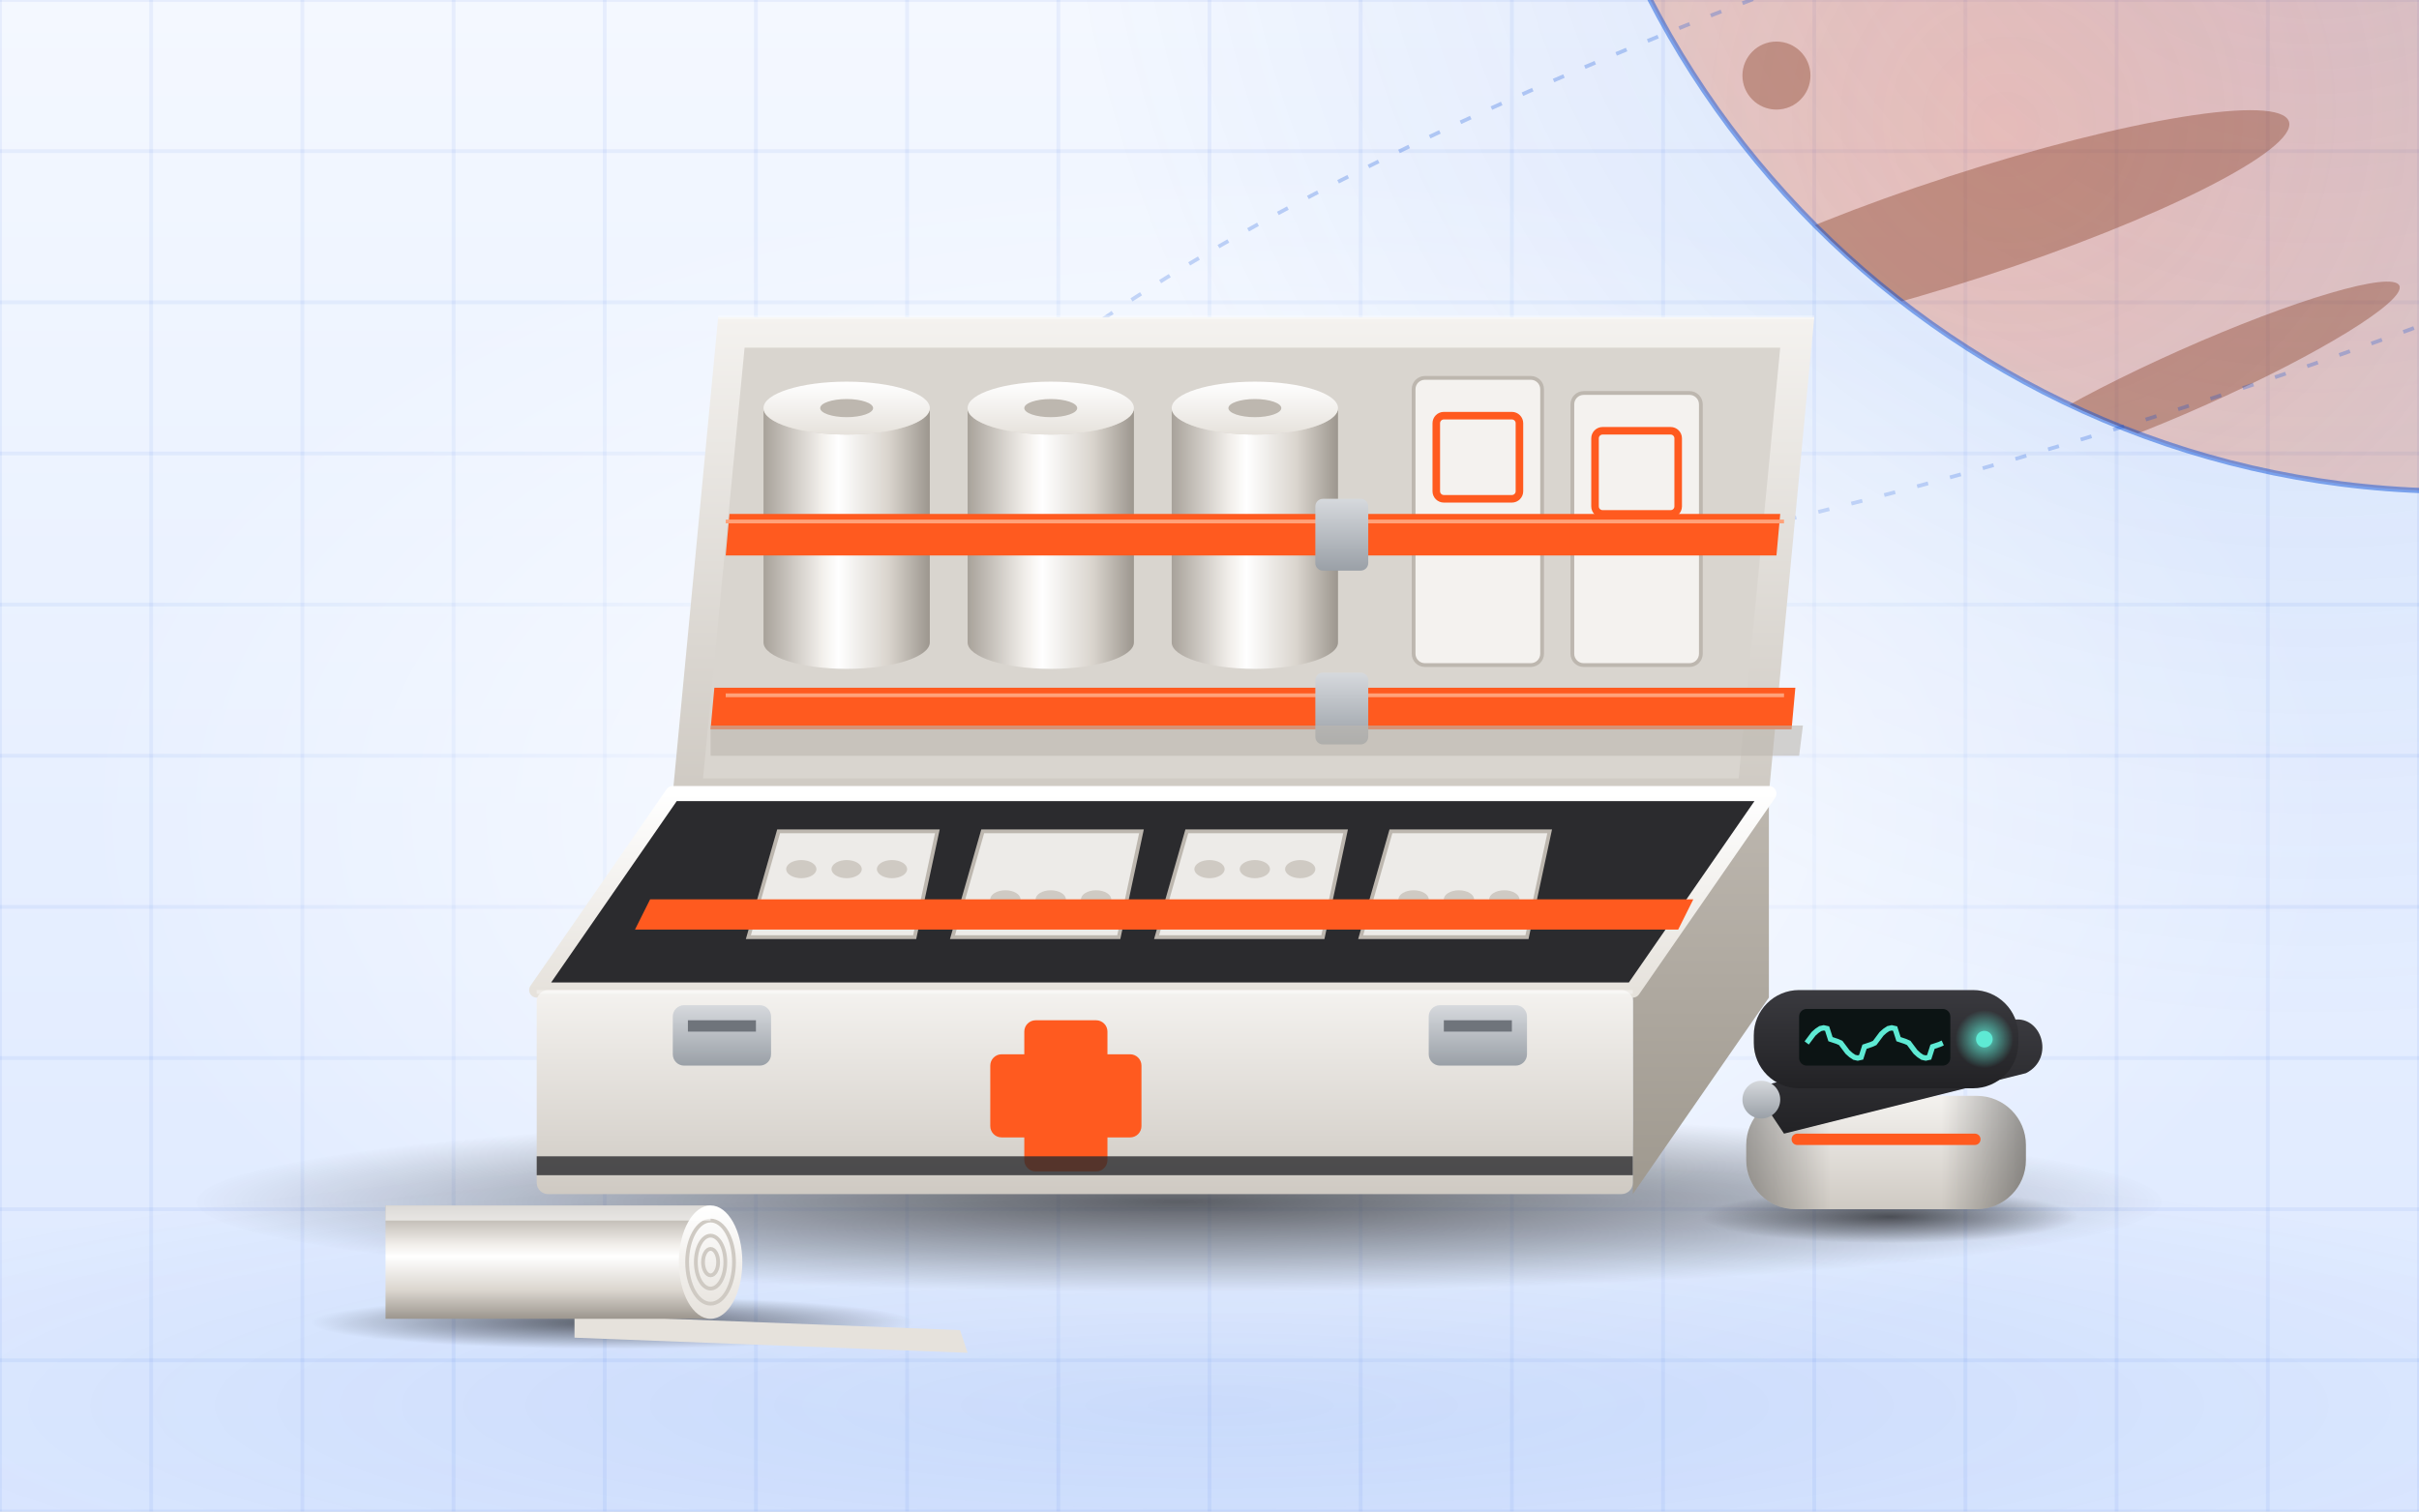
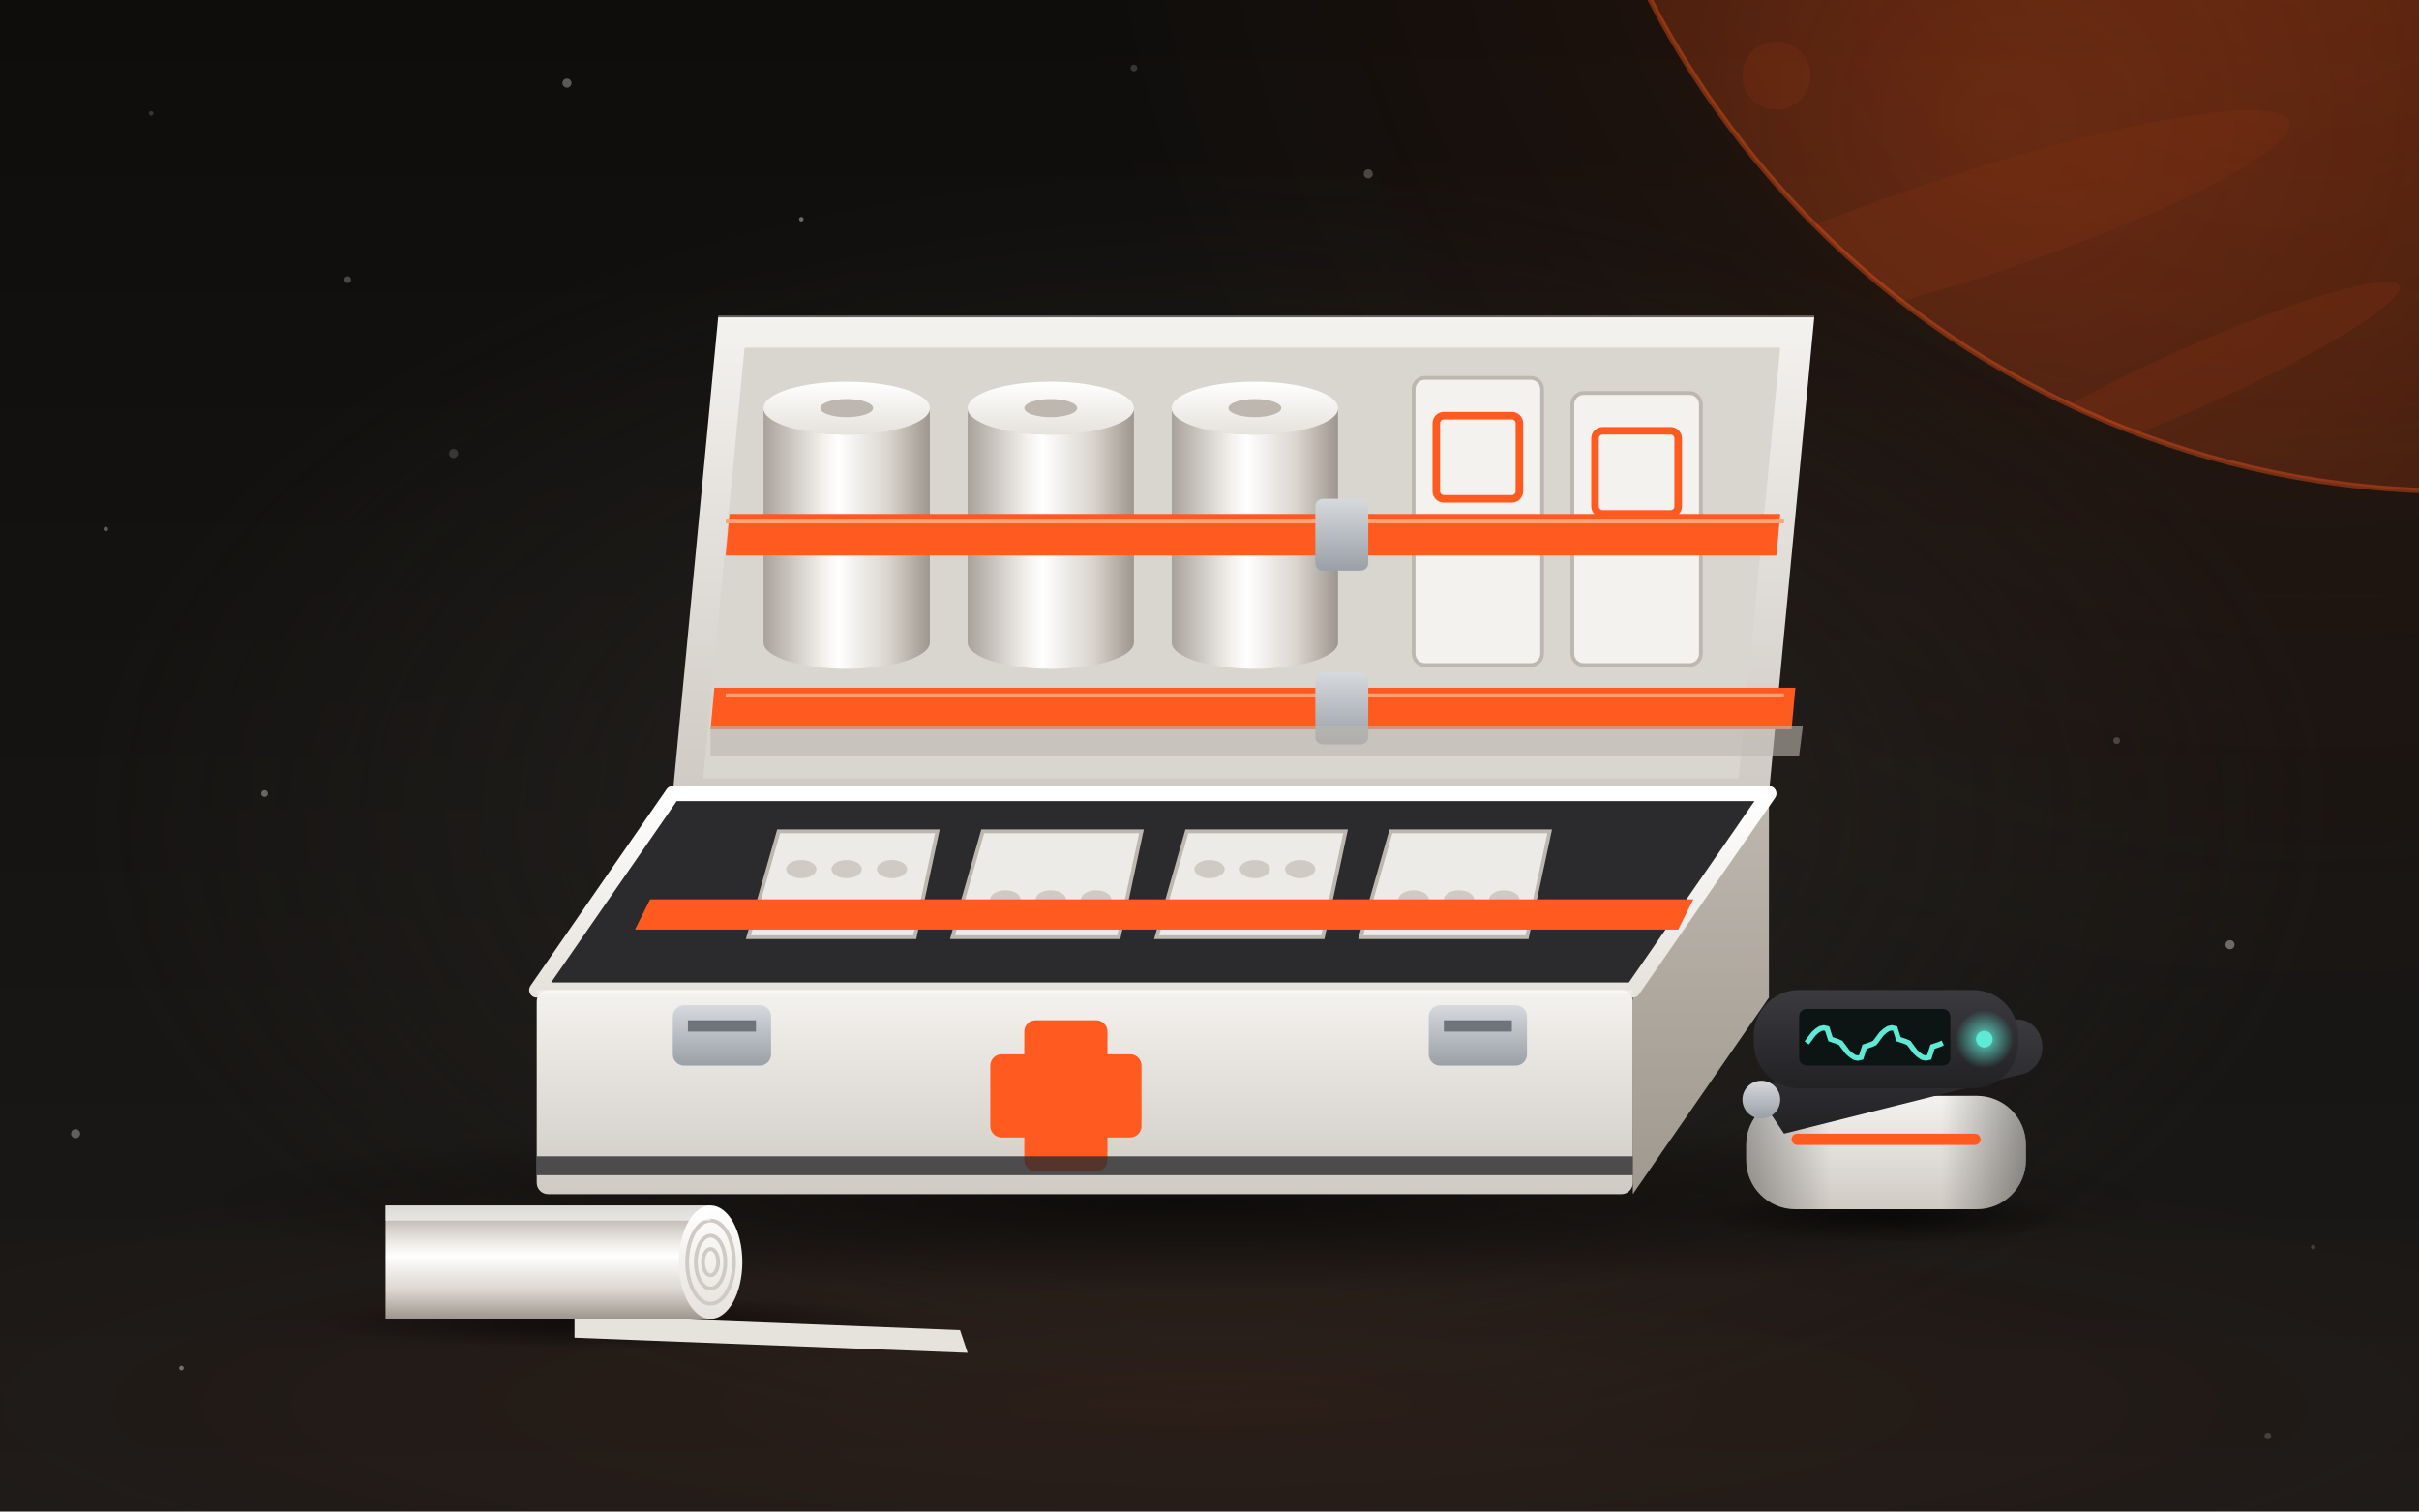
<svg xmlns="http://www.w3.org/2000/svg" viewBox="0 0 640 400" width="640" height="400">
  <defs>
    <linearGradient id="bg" x1="0" y1="0" x2="0" y2="1">
-       <stop offset="0" stop-color="#F4F8FF" />
-       <stop offset="1" stop-color="#DCE8FF" />
+       <stop offset="0" stop-color="#0E0D0C" />
+       <stop offset="1" stop-color="#1C1A18" />
    </linearGradient>
    <radialGradient id="glow" cx="0.5" cy="0.5" r="0.5">
-       <stop offset="0" stop-color="#296EF9" stop-opacity="0.18" />
-       <stop offset="0.6" stop-color="#024AD8" stop-opacity="0.06" />
-       <stop offset="1" stop-color="#024AD8" stop-opacity="0" />
+       <stop offset="0" stop-color="#FF5A1F" stop-opacity="0.22" />
+       <stop offset="0.6" stop-color="#C2410C" stop-opacity="0.07" />
+       <stop offset="1" stop-color="#C2410C" stop-opacity="0" />
    </radialGradient>
    <radialGradient id="planet" cx="0.3" cy="0.75" r="0.8" fx="0.25" fy="0.8">
      <stop offset="0" stop-color="#FF5A1F" stop-opacity="0.5" />
      <stop offset="0.55" stop-color="#C2410C" stop-opacity="0.32" />
      <stop offset="1" stop-color="#7C2D12" stop-opacity="0.12" />
    </radialGradient>
    <radialGradient id="haze" cx="0.5" cy="0.5" r="0.5">
-       <stop offset="0" stop-color="#024AD8" stop-opacity="0.1" />
-       <stop offset="1" stop-color="#024AD8" stop-opacity="0" />
+       <stop offset="0" stop-color="#FF5A1F" stop-opacity="0.07" />
+       <stop offset="1" stop-color="#FF5A1F" stop-opacity="0" />
    </radialGradient>
    <radialGradient id="stage" cx="0.5" cy="0.5" r="0.5">
-       <stop offset="0" stop-color="#FFFFFF" stop-opacity="0.95" />
-       <stop offset="1" stop-color="#FFFFFF" stop-opacity="0" />
+       <stop offset="0" stop-color="#2E2A26" stop-opacity="0.7" />
+       <stop offset="1" stop-color="#2E2A26" stop-opacity="0" />
    </radialGradient>
    <radialGradient id="sh" cx="0.5" cy="0.5" r="0.5">
      <stop offset="0" stop-color="#000" stop-opacity="0.6" />
      <stop offset="0.6" stop-color="#000" stop-opacity="0.25" />
      <stop offset="1" stop-color="#000" stop-opacity="0" />
    </radialGradient>
    <linearGradient id="wF" x1="0" y1="0" x2="0" y2="1">
      <stop offset="0" stop-color="#F4F2EF" />
      <stop offset="1" stop-color="#CFCAC3" />
    </linearGradient>
    <linearGradient id="wT" x1="0" y1="0" x2="0" y2="1">
      <stop offset="0" stop-color="#FFFFFF" />
      <stop offset="1" stop-color="#E6E2DC" />
    </linearGradient>
    <linearGradient id="wS" x1="0" y1="0" x2="0" y2="1">
      <stop offset="0" stop-color="#BDB7AF" />
      <stop offset="1" stop-color="#9F998F" />
    </linearGradient>
    <linearGradient id="gF" x1="0" y1="0" x2="0" y2="1">
      <stop offset="0" stop-color="#3A3A3F" />
      <stop offset="1" stop-color="#222225" />
    </linearGradient>
    <linearGradient id="gT" x1="0" y1="0" x2="0" y2="1">
      <stop offset="0" stop-color="#4D4D53" />
      <stop offset="1" stop-color="#36363B" />
    </linearGradient>
    <linearGradient id="gS" x1="0" y1="0" x2="0" y2="1">
      <stop offset="0" stop-color="#1F1F22" />
      <stop offset="1" stop-color="#141416" />
    </linearGradient>
    <linearGradient id="aF" x1="0" y1="0" x2="0" y2="1">
      <stop offset="0" stop-color="#D6D9DD" />
      <stop offset="1" stop-color="#9AA0A7" />
    </linearGradient>
    <linearGradient id="aT" x1="0" y1="0" x2="0" y2="1">
      <stop offset="0" stop-color="#EEF0F2" />
      <stop offset="1" stop-color="#C8CCD1" />
    </linearGradient>
    <linearGradient id="aS" x1="0" y1="0" x2="0" y2="1">
      <stop offset="0" stop-color="#8C9198" />
      <stop offset="1" stop-color="#6F747B" />
    </linearGradient>
    <linearGradient id="oF" x1="0" y1="0" x2="0" y2="1">
      <stop offset="0" stop-color="#FF7440" />
      <stop offset="1" stop-color="#D9450F" />
    </linearGradient>
    <linearGradient id="oT" x1="0" y1="0" x2="0" y2="1">
      <stop offset="0" stop-color="#FF9A6E" />
      <stop offset="1" stop-color="#FF6A30" />
    </linearGradient>
    <linearGradient id="oS" x1="0" y1="0" x2="0" y2="1">
      <stop offset="0" stop-color="#C2410C" />
      <stop offset="1" stop-color="#94320A" />
    </linearGradient>
    <linearGradient id="cW" x1="0" y1="0" x2="1" y2="0">
      <stop offset="0" stop-color="#A8A29A" />
      <stop offset="0.35" stop-color="#F2EFEB" />
      <stop offset="0.45" stop-color="#FFFFFF" />
      <stop offset="0.75" stop-color="#DAD5CE" />
      <stop offset="1" stop-color="#9C968E" />
    </linearGradient>
    <linearGradient id="cA" x1="0" y1="0" x2="1" y2="0">
      <stop offset="0" stop-color="#7E848B" />
      <stop offset="0.35" stop-color="#D9DCE0" />
      <stop offset="0.45" stop-color="#F4F5F7" />
      <stop offset="0.75" stop-color="#AEB3B9" />
      <stop offset="1" stop-color="#6B7077" />
    </linearGradient>
    <linearGradient id="cG" x1="0" y1="0" x2="1" y2="0">
      <stop offset="0" stop-color="#18181A" />
      <stop offset="0.35" stop-color="#3F3F44" />
      <stop offset="0.45" stop-color="#55555B" />
      <stop offset="0.75" stop-color="#2B2B2E" />
      <stop offset="1" stop-color="#141416" />
    </linearGradient>
    <linearGradient id="cO" x1="0" y1="0" x2="1" y2="0">
      <stop offset="0" stop-color="#9A3309" />
      <stop offset="0.35" stop-color="#FF7440" />
      <stop offset="0.45" stop-color="#FFA27A" />
      <stop offset="0.75" stop-color="#E04A12" />
      <stop offset="1" stop-color="#8E2A06" />
    </linearGradient>
    <linearGradient id="cWv" x1="0" y1="0" x2="0" y2="1">
      <stop offset="0" stop-color="#A8A29A" />
      <stop offset="0.35" stop-color="#F2EFEB" />
      <stop offset="0.45" stop-color="#FFFFFF" />
      <stop offset="0.75" stop-color="#DAD5CE" />
      <stop offset="1" stop-color="#9C968E" />
    </linearGradient>
    <linearGradient id="cAv" x1="0" y1="0" x2="0" y2="1">
      <stop offset="0" stop-color="#7E848B" />
      <stop offset="0.35" stop-color="#D9DCE0" />
      <stop offset="0.45" stop-color="#F4F5F7" />
      <stop offset="0.75" stop-color="#AEB3B9" />
      <stop offset="1" stop-color="#6B7077" />
    </linearGradient>
    <linearGradient id="cGv" x1="0" y1="0" x2="0" y2="1">
      <stop offset="0" stop-color="#18181A" />
      <stop offset="0.35" stop-color="#3F3F44" />
      <stop offset="0.45" stop-color="#55555B" />
      <stop offset="0.75" stop-color="#2B2B2E" />
      <stop offset="1" stop-color="#141416" />
    </linearGradient>
    <linearGradient id="oArm" x1="0" y1="0" x2="1" y2="0">
      <stop offset="0" stop-color="#A8380B" />
      <stop offset="0.45" stop-color="#FF6A30" />
      <stop offset="0.6" stop-color="#FF7A45" />
      <stop offset="1" stop-color="#A8380B" />
    </linearGradient>
    <linearGradient id="hshade" x1="0" y1="0" x2="1" y2="0">
      <stop offset="0" stop-color="#000" stop-opacity="0.32" />
      <stop offset="0.3" stop-color="#000" stop-opacity="0" />
      <stop offset="0.7" stop-color="#000" stop-opacity="0" />
      <stop offset="1" stop-color="#000" stop-opacity="0.38" />
    </linearGradient>
    <linearGradient id="gloss" x1="0" y1="0" x2="0" y2="1">
      <stop offset="0" stop-color="#FFF" stop-opacity="0.45" />
      <stop offset="1" stop-color="#FFF" stop-opacity="0" />
    </linearGradient>
    <linearGradient id="visor" x1="0" y1="0" x2="0.4" y2="1">
      <stop offset="0" stop-color="#3A3A42" />
      <stop offset="0.5" stop-color="#16161A" />
      <stop offset="1" stop-color="#08080A" />
    </linearGradient>
    <radialGradient id="helm" cx="0.4" cy="0.35" r="0.7">
      <stop offset="0" stop-color="#FFFFFF" />
      <stop offset="0.7" stop-color="#E4E0DA" />
      <stop offset="1" stop-color="#B8B2AA" />
    </radialGradient>
    <radialGradient id="face" cx="0.5" cy="0.5" r="0.5">
      <stop offset="0" stop-color="#FFFFFF" />
      <stop offset="1" stop-color="#E2DED7" />
    </radialGradient>
    <linearGradient id="ring" x1="0" y1="0" x2="1" y2="1">
      <stop offset="0" stop-color="#F4F5F7" />
      <stop offset="0.5" stop-color="#B4B9BF" />
      <stop offset="1" stop-color="#6B7077" />
    </linearGradient>
    <radialGradient id="lens" cx="0.5" cy="0.5" r="0.5">
      <stop offset="0" stop-color="#FFFFFF" />
      <stop offset="0.5" stop-color="#FFF4DA" />
      <stop offset="1" stop-color="#CFC6B2" />
    </radialGradient>
    <radialGradient id="led" cx="0.5" cy="0.5" r="0.5">
      <stop offset="0" stop-color="#5EEAD4" stop-opacity="0.9" />
      <stop offset="1" stop-color="#5EEAD4" stop-opacity="0" />
    </radialGradient>
    <radialGradient id="lamp" cx="0.5" cy="0.5" r="0.5">
      <stop offset="0" stop-color="#FFF6E0" stop-opacity="0.55" />
      <stop offset="1" stop-color="#FFF6E0" stop-opacity="0" />
    </radialGradient>
    <linearGradient id="water" x1="0" y1="0" x2="0" y2="1">
      <stop offset="0" stop-color="#DCEAF0" stop-opacity="0.42" />
      <stop offset="1" stop-color="#8FB3C4" stop-opacity="0.2" />
    </linearGradient>
    <linearGradient id="foil" x1="0" y1="0" x2="1" y2="0.3">
      <stop offset="0" stop-color="#E3E6E9" />
      <stop offset="0.3" stop-color="#9EA4AB" />
      <stop offset="0.55" stop-color="#D5D9DD" />
      <stop offset="0.8" stop-color="#868C93" />
      <stop offset="1" stop-color="#BFC4C9" />
    </linearGradient>
    <pattern id="mesh" width="7" height="7" patternUnits="userSpaceOnUse">
      <path d="M0,0 L7,7 M7,0 L0,7" stroke="#6F747B" stroke-width=".6" stroke-opacity=".5" />
    </pattern>
    <clipPath id="pc">
      <circle cx="650" cy="-110" r="240" />
    </clipPath>
  </defs>
  <rect width="640" height="400" fill="url(#bg)" />
-   <path d="M0,0 V400" stroke="#024AD8" stroke-opacity=".06" />
-   <path d="M40,0 V400" stroke="#024AD8" stroke-opacity=".06" />
-   <path d="M80,0 V400" stroke="#024AD8" stroke-opacity=".06" />
-   <path d="M120,0 V400" stroke="#024AD8" stroke-opacity=".06" />
-   <path d="M160,0 V400" stroke="#024AD8" stroke-opacity=".06" />
-   <path d="M200,0 V400" stroke="#024AD8" stroke-opacity=".06" />
-   <path d="M240,0 V400" stroke="#024AD8" stroke-opacity=".06" />
-   <path d="M280,0 V400" stroke="#024AD8" stroke-opacity=".06" />
-   <path d="M320,0 V400" stroke="#024AD8" stroke-opacity=".06" />
-   <path d="M360,0 V400" stroke="#024AD8" stroke-opacity=".06" />
-   <path d="M400,0 V400" stroke="#024AD8" stroke-opacity=".06" />
-   <path d="M440,0 V400" stroke="#024AD8" stroke-opacity=".06" />
-   <path d="M480,0 V400" stroke="#024AD8" stroke-opacity=".06" />
-   <path d="M520,0 V400" stroke="#024AD8" stroke-opacity=".06" />
-   <path d="M560,0 V400" stroke="#024AD8" stroke-opacity=".06" />
-   <path d="M600,0 V400" stroke="#024AD8" stroke-opacity=".06" />
-   <path d="M640,0 V400" stroke="#024AD8" stroke-opacity=".06" />
-   <path d="M0,0 H640" stroke="#024AD8" stroke-opacity=".06" />
-   <path d="M0,40 H640" stroke="#024AD8" stroke-opacity=".06" />
-   <path d="M0,80 H640" stroke="#024AD8" stroke-opacity=".06" />
-   <path d="M0,120 H640" stroke="#024AD8" stroke-opacity=".06" />
-   <path d="M0,160 H640" stroke="#024AD8" stroke-opacity=".06" />
-   <path d="M0,200 H640" stroke="#024AD8" stroke-opacity=".06" />
-   <path d="M0,240 H640" stroke="#024AD8" stroke-opacity=".06" />
-   <path d="M0,280 H640" stroke="#024AD8" stroke-opacity=".06" />
-   <path d="M0,320 H640" stroke="#024AD8" stroke-opacity=".06" />
-   <path d="M0,360 H640" stroke="#024AD8" stroke-opacity=".06" />
-   <path d="M0,400 H640" stroke="#024AD8" stroke-opacity=".06" />
+   <circle cx="40" cy="30" r="0.6" fill="#EDEBE8" opacity="0.18" />
+   <circle cx="92" cy="74" r="0.9" fill="#EDEBE8" opacity="0.26" />
+   <circle cx="150" cy="22" r="1.2" fill="#EDEBE8" opacity="0.34" />
+   <circle cx="212" cy="58" r="0.6" fill="#EDEBE8" opacity="0.42" />
+   <circle cx="300" cy="18" r="0.9" fill="#EDEBE8" opacity="0.18" />
+   <circle cx="362" cy="46" r="1.2" fill="#EDEBE8" opacity="0.26" />
+   <circle cx="28" cy="140" r="0.6" fill="#EDEBE8" opacity="0.34" />
+   <circle cx="70" cy="210" r="0.9" fill="#EDEBE8" opacity="0.42" />
+   <circle cx="120" cy="120" r="1.2" fill="#EDEBE8" opacity="0.18" />
+   <circle cx="402" cy="92" r="0.6" fill="#EDEBE8" opacity="0.26" />
+   <circle cx="250" cy="100" r="0.9" fill="#EDEBE8" opacity="0.34" />
+   <circle cx="590" cy="250" r="1.2" fill="#EDEBE8" opacity="0.42" />
+   <circle cx="612" cy="330" r="0.6" fill="#EDEBE8" opacity="0.18" />
+   <circle cx="560" cy="196" r="0.9" fill="#EDEBE8" opacity="0.26" />
+   <circle cx="20" cy="300" r="1.2" fill="#EDEBE8" opacity="0.34" />
+   <circle cx="48" cy="362" r="0.6" fill="#EDEBE8" opacity="0.42" />
+   <circle cx="600" cy="380" r="0.9" fill="#EDEBE8" opacity="0.18" />
  <circle cx="610" cy="-60" r="330" fill="url(#glow)" />
  <circle cx="650" cy="-110" r="240" fill="url(#planet)" opacity=".6" />
  <g clip-path="url(#pc)" fill="#7C2D12" opacity=".35">
    <ellipse cx="520" cy="60" rx="90" ry="14" transform="rotate(-18 520 60)" />
    <ellipse cx="580" cy="100" rx="60" ry="8" transform="rotate(-24 580 100)" />
    <circle cx="470" cy="20" r="9" />
  </g>
-   <circle cx="650" cy="-110" r="240" fill="none" stroke="#024AD8" stroke-opacity=".45" stroke-width="1.4" />
-   <ellipse cx="560" cy="40" rx="330" ry="70" transform="rotate(-18 560 40)" fill="none" stroke="#024AD8" stroke-opacity=".25" stroke-dasharray="3 6" />
+   <circle cx="650" cy="-110" r="240" fill="none" stroke="#FF5A1F" stroke-opacity=".38" stroke-width="1.4" />
  <ellipse cx="320" cy="215" rx="300" ry="170" fill="url(#stage)" />
  <ellipse cx="320" cy="372" rx="420" ry="70" fill="url(#haze)" />
  <g transform="translate(-8,0)">
    <ellipse cx="320" cy="318" rx="260" ry="24" fill="url(#sh)" />
    <polygon points="186,210 476,210 488,84 198,84" fill="url(#wF)" />
    <polygon points="194,206 468,206 479,92 205,92" fill="#D9D5CF" />
    <line x1="198" y1="84" x2="488" y2="84" stroke="#FFF" stroke-opacity=".35" />
    <polygon points="440,262 476,210 476,264 440,316" fill="url(#wS)" />
    <polygon points="150,262 186,210 476,210 440,262" fill="#2B2B2E" stroke="url(#wT)" stroke-width="4" stroke-linejoin="round" />
    <rect x="150" y="262" width="290" height="54" rx="3" fill="url(#wF)" />
    <line x1="150" y1="262.5" x2="440" y2="262.5" stroke="#FFF" stroke-opacity=".35" />
    <path d="M210.0,108 A22.0,7 0 0 0 254.0,108 V170 A22.0,7 0 0 1 210.0,170 Z" fill="url(#cW)" />
    <ellipse cx="232" cy="108" rx="22" ry="7" fill="url(#wT)" />
    <ellipse cx="232" cy="108" rx="7" ry="2.4" fill="#BDB7AF" />
    <path d="M264.0,108 A22.0,7 0 0 0 308.0,108 V170 A22.0,7 0 0 1 264.0,170 Z" fill="url(#cW)" />
    <ellipse cx="286" cy="108" rx="22" ry="7" fill="url(#wT)" />
    <ellipse cx="286" cy="108" rx="7" ry="2.4" fill="#BDB7AF" />
    <path d="M318.0,108 A22.0,7 0 0 0 362.0,108 V170 A22.0,7 0 0 1 318.0,170 Z" fill="url(#cW)" />
    <ellipse cx="340" cy="108" rx="22" ry="7" fill="url(#wT)" />
    <ellipse cx="340" cy="108" rx="7" ry="2.4" fill="#BDB7AF" />
    <rect x="382" y="100" width="34" height="76" rx="3" fill="#F4F2EF" stroke="#BDB7AF" />
    <rect x="424" y="104" width="34" height="72" rx="3" fill="#F4F2EF" stroke="#BDB7AF" />
    <rect x="388" y="110" width="22" height="22" rx="2" fill="none" stroke="#FF5A1F" stroke-width="2" />
    <rect x="430" y="114" width="22" height="22" rx="2" fill="none" stroke="#FF5A1F" stroke-width="2" />
    <polygon points="201,136 479,136 478,147 200,147" fill="#FF5A1F" />
    <line x1="200" y1="138" x2="480" y2="138" stroke="#FFA27A" stroke-width="1" />
    <polygon points="197,182 483,182 482,193 196,193" fill="#FF5A1F" />
    <line x1="200" y1="184" x2="480" y2="184" stroke="#FFA27A" stroke-width="1" />
    <rect x="356" y="132" width="14" height="19" rx="2" fill="url(#aF)" />
    <rect x="356" y="178" width="14" height="19" rx="2" fill="url(#aF)" />
    <polygon points="196,200 484,200 485,192 196,192" fill="#BDB7AF" opacity=".6" />
    <polygon points="206,248 214,220 256,220 250,248" fill="#EDEBE8" stroke="#BDB7AF" />
    <ellipse cx="220" cy="230" rx="4" ry="2.4" fill="#CFCAC3" />
    <ellipse cx="232" cy="230" rx="4" ry="2.4" fill="#CFCAC3" />
    <ellipse cx="244" cy="230" rx="4" ry="2.4" fill="#CFCAC3" />
    <polygon points="260,248 268,220 310,220 304,248" fill="#EDEBE8" stroke="#BDB7AF" />
    <ellipse cx="274" cy="238" rx="4" ry="2.4" fill="#CFCAC3" />
    <ellipse cx="286" cy="238" rx="4" ry="2.4" fill="#CFCAC3" />
    <ellipse cx="298" cy="238" rx="4" ry="2.4" fill="#CFCAC3" />
    <polygon points="314,248 322,220 364,220 358,248" fill="#EDEBE8" stroke="#BDB7AF" />
    <ellipse cx="328" cy="230" rx="4" ry="2.4" fill="#CFCAC3" />
    <ellipse cx="340" cy="230" rx="4" ry="2.4" fill="#CFCAC3" />
    <ellipse cx="352" cy="230" rx="4" ry="2.4" fill="#CFCAC3" />
    <polygon points="368,248 376,220 418,220 412,248" fill="#EDEBE8" stroke="#BDB7AF" />
    <ellipse cx="382" cy="238" rx="4" ry="2.4" fill="#CFCAC3" />
    <ellipse cx="394" cy="238" rx="4" ry="2.4" fill="#CFCAC3" />
    <ellipse cx="406" cy="238" rx="4" ry="2.4" fill="#CFCAC3" />
    <polygon points="180,238 456,238 452,246 176,246" fill="#FF5A1F" />
    <rect x="279" y="270" width="22" height="40" rx="3" fill="#FF5A1F" />
    <rect x="270" y="279" width="40" height="22" rx="3" fill="#FF5A1F" />
    <rect x="186" y="266" width="26" height="16" rx="3" fill="url(#aF)" />
    <rect x="190" y="270" width="18" height="3" fill="#6F747B" />
    <rect x="386" y="266" width="26" height="16" rx="3" fill="url(#aF)" />
    <rect x="390" y="270" width="18" height="3" fill="#6F747B" />
    <rect x="150" y="306" width="290" height="5" fill="#2B2B2E" opacity=".8" />
    <ellipse cx="170" cy="350" rx="80" ry="7" fill="url(#sh)" />
    <polygon points="160,348 262,352 264,358 160,354" fill="#E6E2DC" />
    <rect x="110" y="319.0" width="86" height="30" fill="url(#cWv)" />
    <ellipse cx="196" cy="334" rx="8.4" ry="15.0" fill="url(#wT)" />
    <ellipse cx="196" cy="334" rx="6.2" ry="11.0" fill="none" stroke="#CFCAC3" />
    <ellipse cx="196" cy="334" rx="3.9" ry="7.0" fill="none" stroke="#CFCAC3" />
    <ellipse cx="196" cy="334" rx="2.0" ry="3.5" fill="none" stroke="#CFCAC3" />
    <rect x="110" y="319" width="86" height="4" fill="#FFF" opacity=".6" />
    <ellipse cx="508" cy="322" rx="50" ry="7" fill="url(#sh)" />
    <rect x="470" y="290" width="74" height="30" rx="13" fill="url(#wF)" />
    <rect x="470" y="290" width="74" height="30" rx="13" fill="url(#hshade)" />
    <path d="M472,288 L540,270 C548,268 552,280 544,284 L480,300 Z" fill="url(#gF)" />
    <rect x="472" y="262" width="70" height="26" rx="12" fill="url(#gF)" />
    <rect x="484" y="267" width="40" height="15" rx="2" fill="#0C1414" />
    <polyline points="486.0,276.0 486.9,274.8 487.8,273.6 488.7,272.8 489.6,272.2 490.5,272.0 491.4,272.2 492.3,275.0 493.2,275.3 494.1,275.6 495.0,276.0 495.9,277.2 496.8,278.4 497.7,279.2 498.6,279.8 499.5,280.0 500.4,279.8 501.3,277.0 502.2,276.7 503.1,276.4 504.0,276.0 504.9,274.8 505.8,273.6 506.7,272.8 507.6,272.2 508.5,272.0 509.4,272.2 510.3,275.0 511.2,275.3 512.1,275.6 513.0,276.0 513.9,277.2 514.8,278.4 515.7,279.2 516.6,279.8 517.5,280.0 518.4,279.8 519.3,277.0 520.2,276.7 521.1,276.4 522.0,276.0" fill="none" stroke="#5EEAD4" stroke-width="1.4" />
    <circle cx="533" cy="275" r="7.7" fill="url(#led)" />
    <circle cx="533" cy="275" r="2.2" fill="#5EEAD4" />
    <circle cx="474" cy="291" r="5" fill="url(#aF)" />
    <rect x="482" y="300" width="50" height="3" rx="1.5" fill="#FF5A1F" />
  </g>
</svg>
